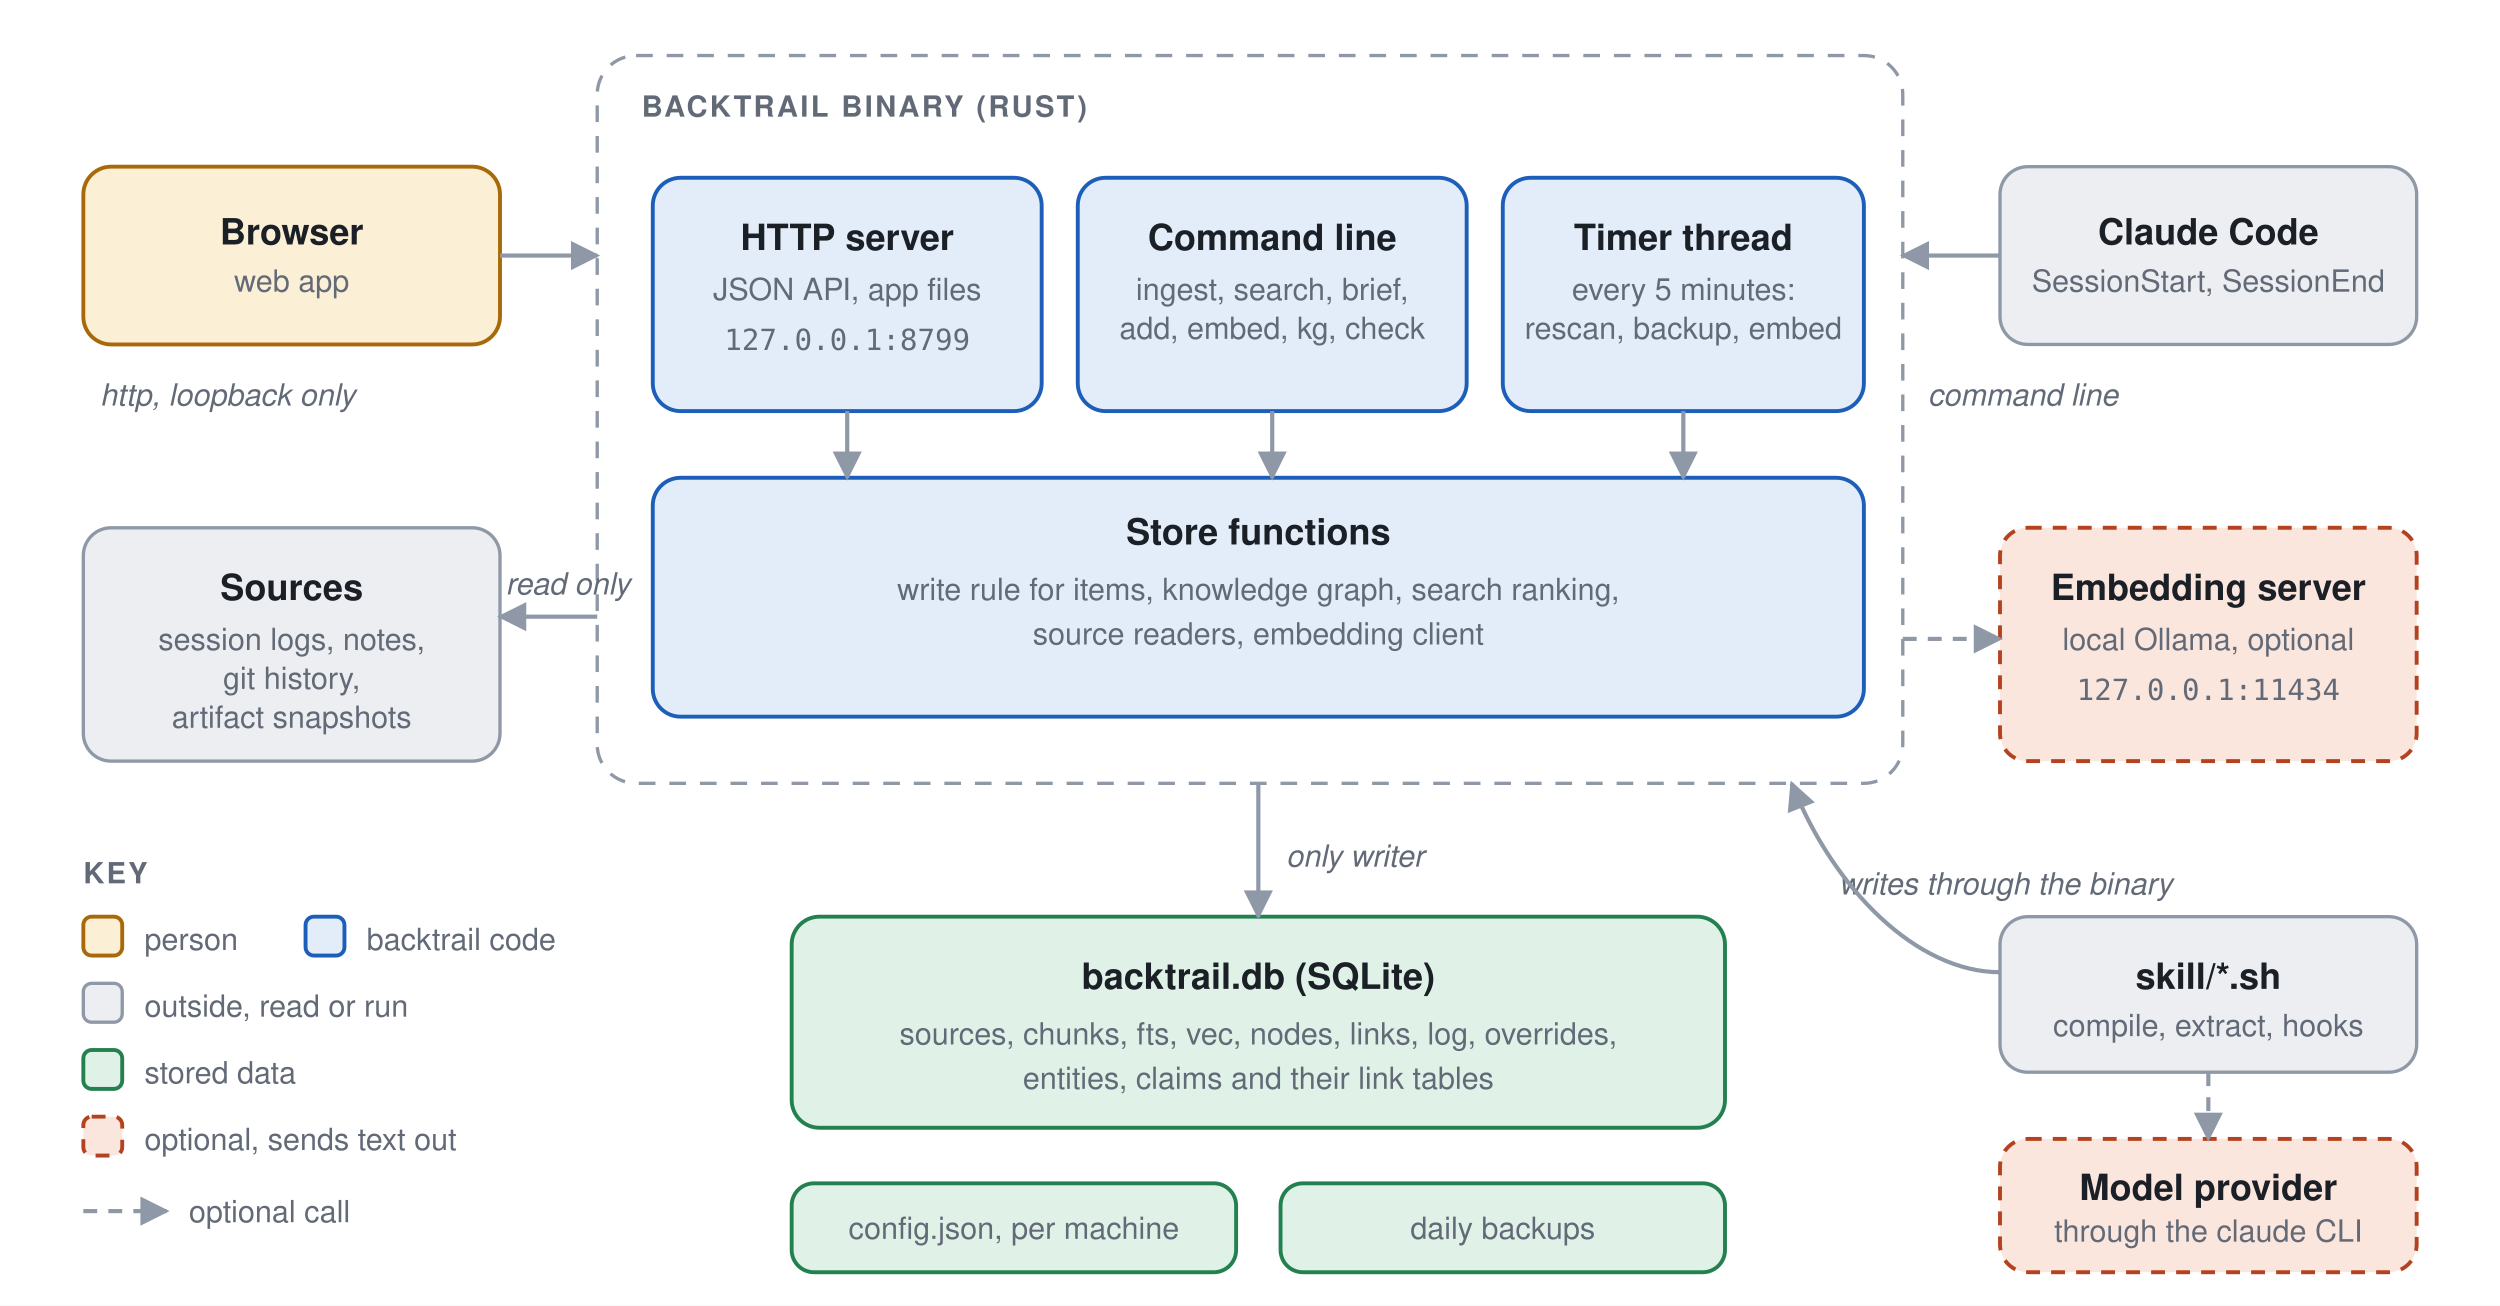
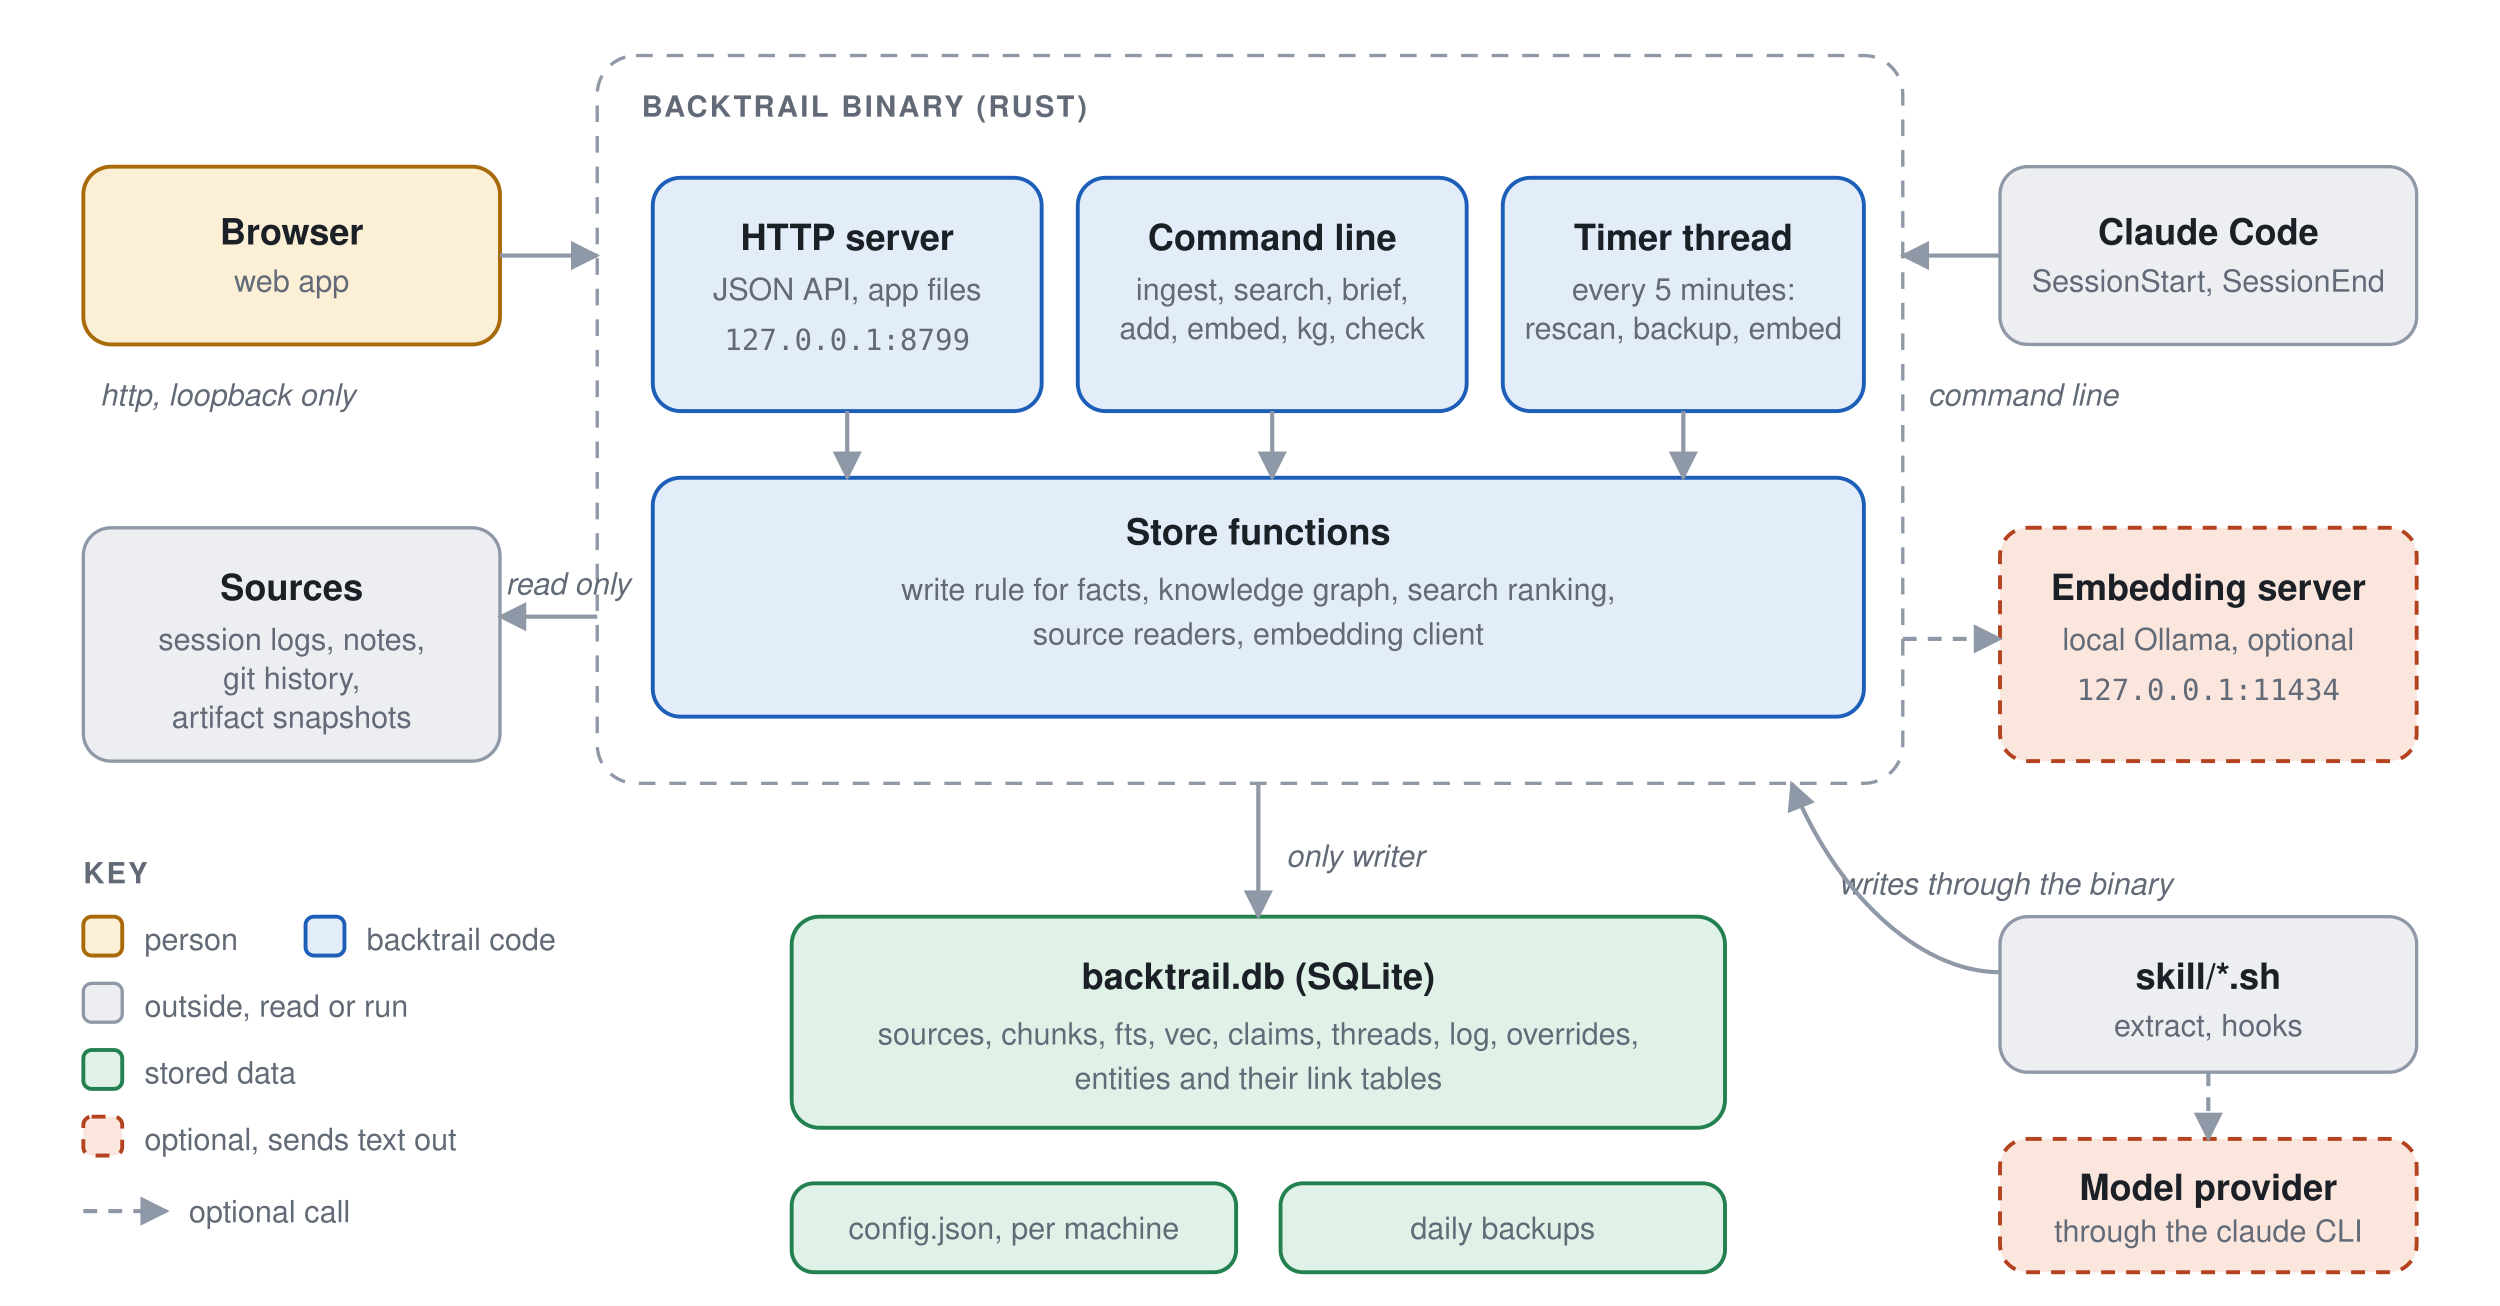
<svg xmlns="http://www.w3.org/2000/svg" width="900" height="470" viewBox="0 0 900 470" role="img" aria-label="Overview: a browser and Claude Code hooks use one backtrail binary, which reads source files, writes one SQLite file and optionally calls a local embedding server; helper scripts call the claude CLI and write back through the binary.">
  <style>
  svg { font-family: -apple-system, BlinkMacSystemFont, "Segoe UI", Helvetica, Arial, sans-serif; }
  .bg { fill: #ffffff; }
  .sys { fill: #e3edfa; stroke: #1d5fb8; stroke-width: 1.4; }
  .ext { fill: #eceef2; stroke: #8f98a6; stroke-width: 1.2; }
  .own { fill: #fbefd6; stroke: #a86a08; stroke-width: 1.4; }
  .dat { fill: #e0f2e8; stroke: #23804f; stroke-width: 1.4; }
  .opt { fill: #fbe6de; stroke: #b4421f; stroke-width: 1.4; stroke-dasharray: 5 4; }
  .bound { fill: none; stroke: #8f98a6; stroke-width: 1.2; stroke-dasharray: 6 5; }
  .t { fill: #1b1f26; font-size: 13px; font-weight: 600; }
  .s { fill: #626a77; font-size: 11px; }
  .m { fill: #626a77; font-size: 10.5px; font-family: ui-monospace, "SF Mono", Menlo, monospace; }
  .r { fill: #626a77; font-size: 11px; font-style: italic; }
  .bl { fill: #626a77; font-size: 10.5px; font-weight: 600; letter-spacing: .08em; }
  .ln { stroke: #8f98a6; stroke-width: 1.5; fill: none; marker-end: url(#ah); }
  .lno { stroke: #8f98a6; stroke-width: 1.5; fill: none; stroke-dasharray: 5 4; marker-end: url(#ah); }
  .ah { fill: #8f98a6; }
  @media (prefers-color-scheme: dark) {
    .bg { fill: #0d1117; }
    .sys { fill: #1b2d45; stroke: #6aa8f5; }
    .ext { fill: #21262d; stroke: #6a7380; }
    .own { fill: #3a2e16; stroke: #e0a64a; }
    .dat { fill: #1a3226; stroke: #5dbf8a; }
    .opt { fill: #3d2219; stroke: #f08a66; }
    .bound { stroke: #6a7380; }
    .t { fill: #e6edf3; }
    .s, .m, .r, .bl { fill: #9aa2ae; }
    .ln, .lno { stroke: #6a7380; }
    .ah { fill: #6a7380; }
  }
</style>
  <defs>
    <marker id="ah" viewBox="0 0 10 10" refX="9" refY="5" markerWidth="7" markerHeight="7" orient="auto-start-reverse">
      <path class="ah" d="M0,0 L10,5 L0,10 z" />
    </marker>
  </defs>
  <rect class="bg" width="900" height="470" />
  <rect class="bound" x="215" y="20" width="470" height="262" rx="14" />
  <text class="bl" x="231" y="42">BACKTRAIL BINARY (RUST)</text>
  <rect class="own" x="30" y="60" width="150" height="64" rx="10" />
  <text class="t" x="105" y="88" text-anchor="middle">Browser</text>
  <text class="s" x="105" y="105" text-anchor="middle">web app</text>
  <rect class="ext" x="720" y="60" width="150" height="64" rx="10" />
  <text class="t" x="795" y="88" text-anchor="middle">Claude Code</text>
  <text class="s" x="795" y="105" text-anchor="middle">SessionStart, SessionEnd</text>
  <rect class="sys" x="235" y="64" width="140" height="84" rx="10" />
  <text class="t" x="305" y="90" text-anchor="middle">HTTP server</text>
  <text class="s" x="305" y="108" text-anchor="middle">JSON API, app files</text>
  <text class="m" x="305" y="126" text-anchor="middle">127.0.0.1:8799</text>
  <rect class="sys" x="388" y="64" width="140" height="84" rx="10" />
  <text class="t" x="458" y="90" text-anchor="middle">Command line</text>
  <text class="s" x="458" y="108" text-anchor="middle">ingest, search, brief,</text>
  <text class="s" x="458" y="122" text-anchor="middle">add, embed, kg, check</text>
  <rect class="sys" x="541" y="64" width="130" height="84" rx="10" />
  <text class="t" x="606" y="90" text-anchor="middle">Timer thread</text>
  <text class="s" x="606" y="108" text-anchor="middle">every 5 minutes:</text>
  <text class="s" x="606" y="122" text-anchor="middle">rescan, backup, embed</text>
  <rect class="sys" x="235" y="172" width="436" height="86" rx="10" />
  <text class="t" x="453" y="196" text-anchor="middle">Store functions</text>
-   <text class="s" x="453" y="216" text-anchor="middle">write rule for items, knowledge graph, search ranking,</text>
+   <text class="s" x="453" y="216" text-anchor="middle">write rule for facts, knowledge graph, search ranking,</text>
  <text class="s" x="453" y="232" text-anchor="middle">source readers, embedding client</text>
  <path class="ln" d="M305,148 L305,172" />
  <path class="ln" d="M458,148 L458,172" />
  <path class="ln" d="M606,148 L606,172" />
  <path class="ln" d="M180,92 L215,92" />
  <text class="r" x="36" y="146">http, loopback only</text>
  <path class="ln" d="M720,92 L685,92" />
  <text class="r" x="694" y="146">command line</text>
  <rect class="dat" x="285" y="330" width="336" height="76" rx="10" />
  <text class="t" x="453" y="356" text-anchor="middle">backtrail.db (SQLite)</text>
-   <text class="s" x="453" y="376" text-anchor="middle">sources, chunks, fts, vec, nodes, links, log, overrides,</text>
-   <text class="s" x="453" y="392" text-anchor="middle">entities, claims and their link tables</text>
+   <text class="s" x="453" y="376" text-anchor="middle">sources, chunks, fts, vec, claims, threads, log, overrides,</text>
+   <text class="s" x="453" y="392" text-anchor="middle">entities and their link tables</text>
  <path class="ln" d="M453,282 L453,330" />
  <text class="r" x="463" y="312">only writer</text>
  <rect class="dat" x="285" y="426" width="160" height="32" rx="8" />
  <text class="s" x="365" y="446" text-anchor="middle">config.json, per machine</text>
  <rect class="dat" x="461" y="426" width="160" height="32" rx="8" />
  <text class="s" x="541" y="446" text-anchor="middle">daily backups</text>
  <rect class="ext" x="30" y="190" width="150" height="84" rx="10" />
  <text class="t" x="105" y="216" text-anchor="middle">Sources</text>
  <text class="s" x="105" y="234" text-anchor="middle">session logs, notes,</text>
  <text class="s" x="105" y="248" text-anchor="middle">git history,</text>
  <text class="s" x="105" y="262" text-anchor="middle">artifact snapshots</text>
  <path class="ln" d="M215,222 L180,222" />
  <text class="r" x="182" y="214">read only</text>
  <rect class="opt" x="720" y="190" width="150" height="84" rx="10" />
  <text class="t" x="795" y="216" text-anchor="middle">Embedding server</text>
  <text class="s" x="795" y="234" text-anchor="middle">local Ollama, optional</text>
  <text class="m" x="795" y="252" text-anchor="middle">127.0.0.1:11434</text>
  <rect class="ext" x="720" y="330" width="150" height="56" rx="10" />
  <text class="t" x="795" y="356" text-anchor="middle">skill/*.sh</text>
-   <text class="s" x="795" y="373" text-anchor="middle">compile, extract, hooks</text>
+   <text class="s" x="795" y="373" text-anchor="middle">extract, hooks</text>
  <rect class="opt" x="720" y="410" width="150" height="48" rx="10" />
  <text class="t" x="795" y="432" text-anchor="middle">Model provider</text>
  <text class="s" x="795" y="447" text-anchor="middle">through the claude CLI</text>
  <path class="lno" d="M795,386 L795,410" />
  <text class="r" x="662" y="322">writes through the binary</text>
  <path class="lno" d="M685,230 L720,230" />
  <path class="ln" d="M720,350 C690,350 660,320 645,282" />
  <text class="bl" x="30" y="318">KEY</text>
  <rect class="own" x="30" y="330" width="14" height="14" rx="3" />
  <text class="s" x="52" y="342">person</text>
  <rect class="sys" x="110" y="330" width="14" height="14" rx="3" />
  <text class="s" x="132" y="342">backtrail code</text>
  <rect class="ext" x="30" y="354" width="14" height="14" rx="3" />
  <text class="s" x="52" y="366">outside, read or run</text>
  <rect class="dat" x="30" y="378" width="14" height="14" rx="3" />
  <text class="s" x="52" y="390">stored data</text>
  <rect class="opt" x="30" y="402" width="14" height="14" rx="3" />
  <text class="s" x="52" y="414">optional, sends text out</text>
  <path class="lno" d="M30,436 L60,436" />
  <text class="s" x="68" y="440">optional call</text>
</svg>
